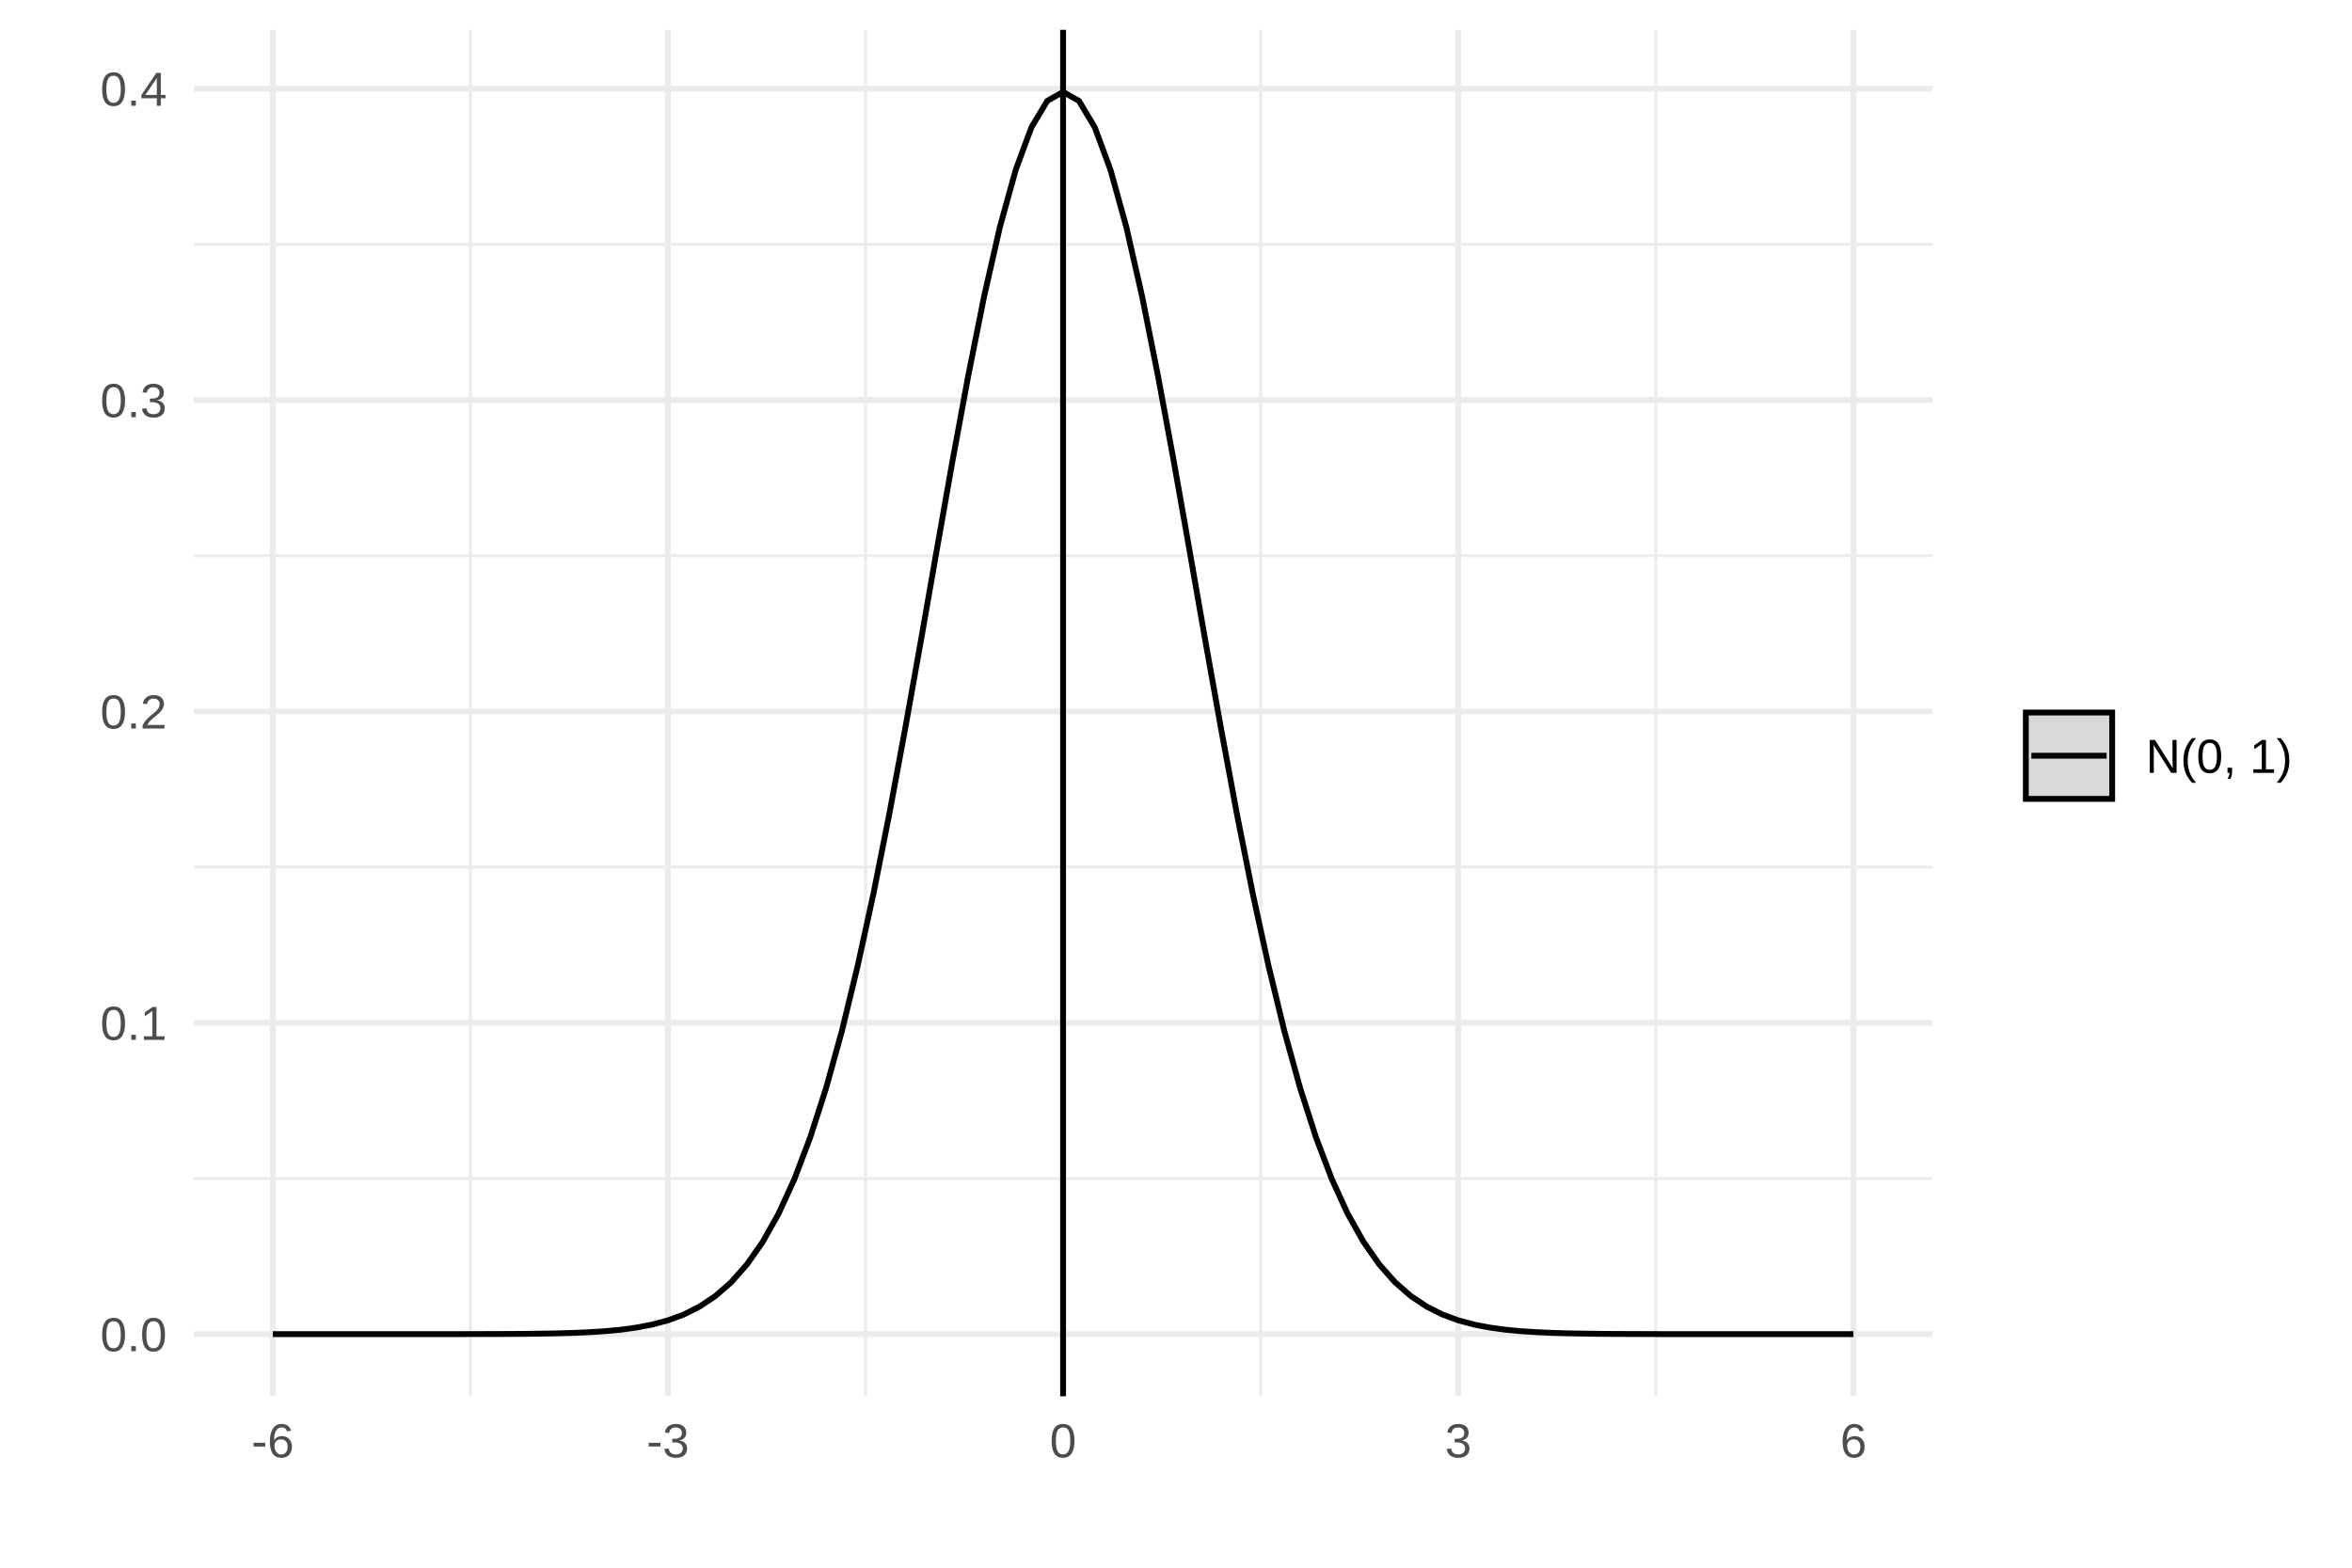
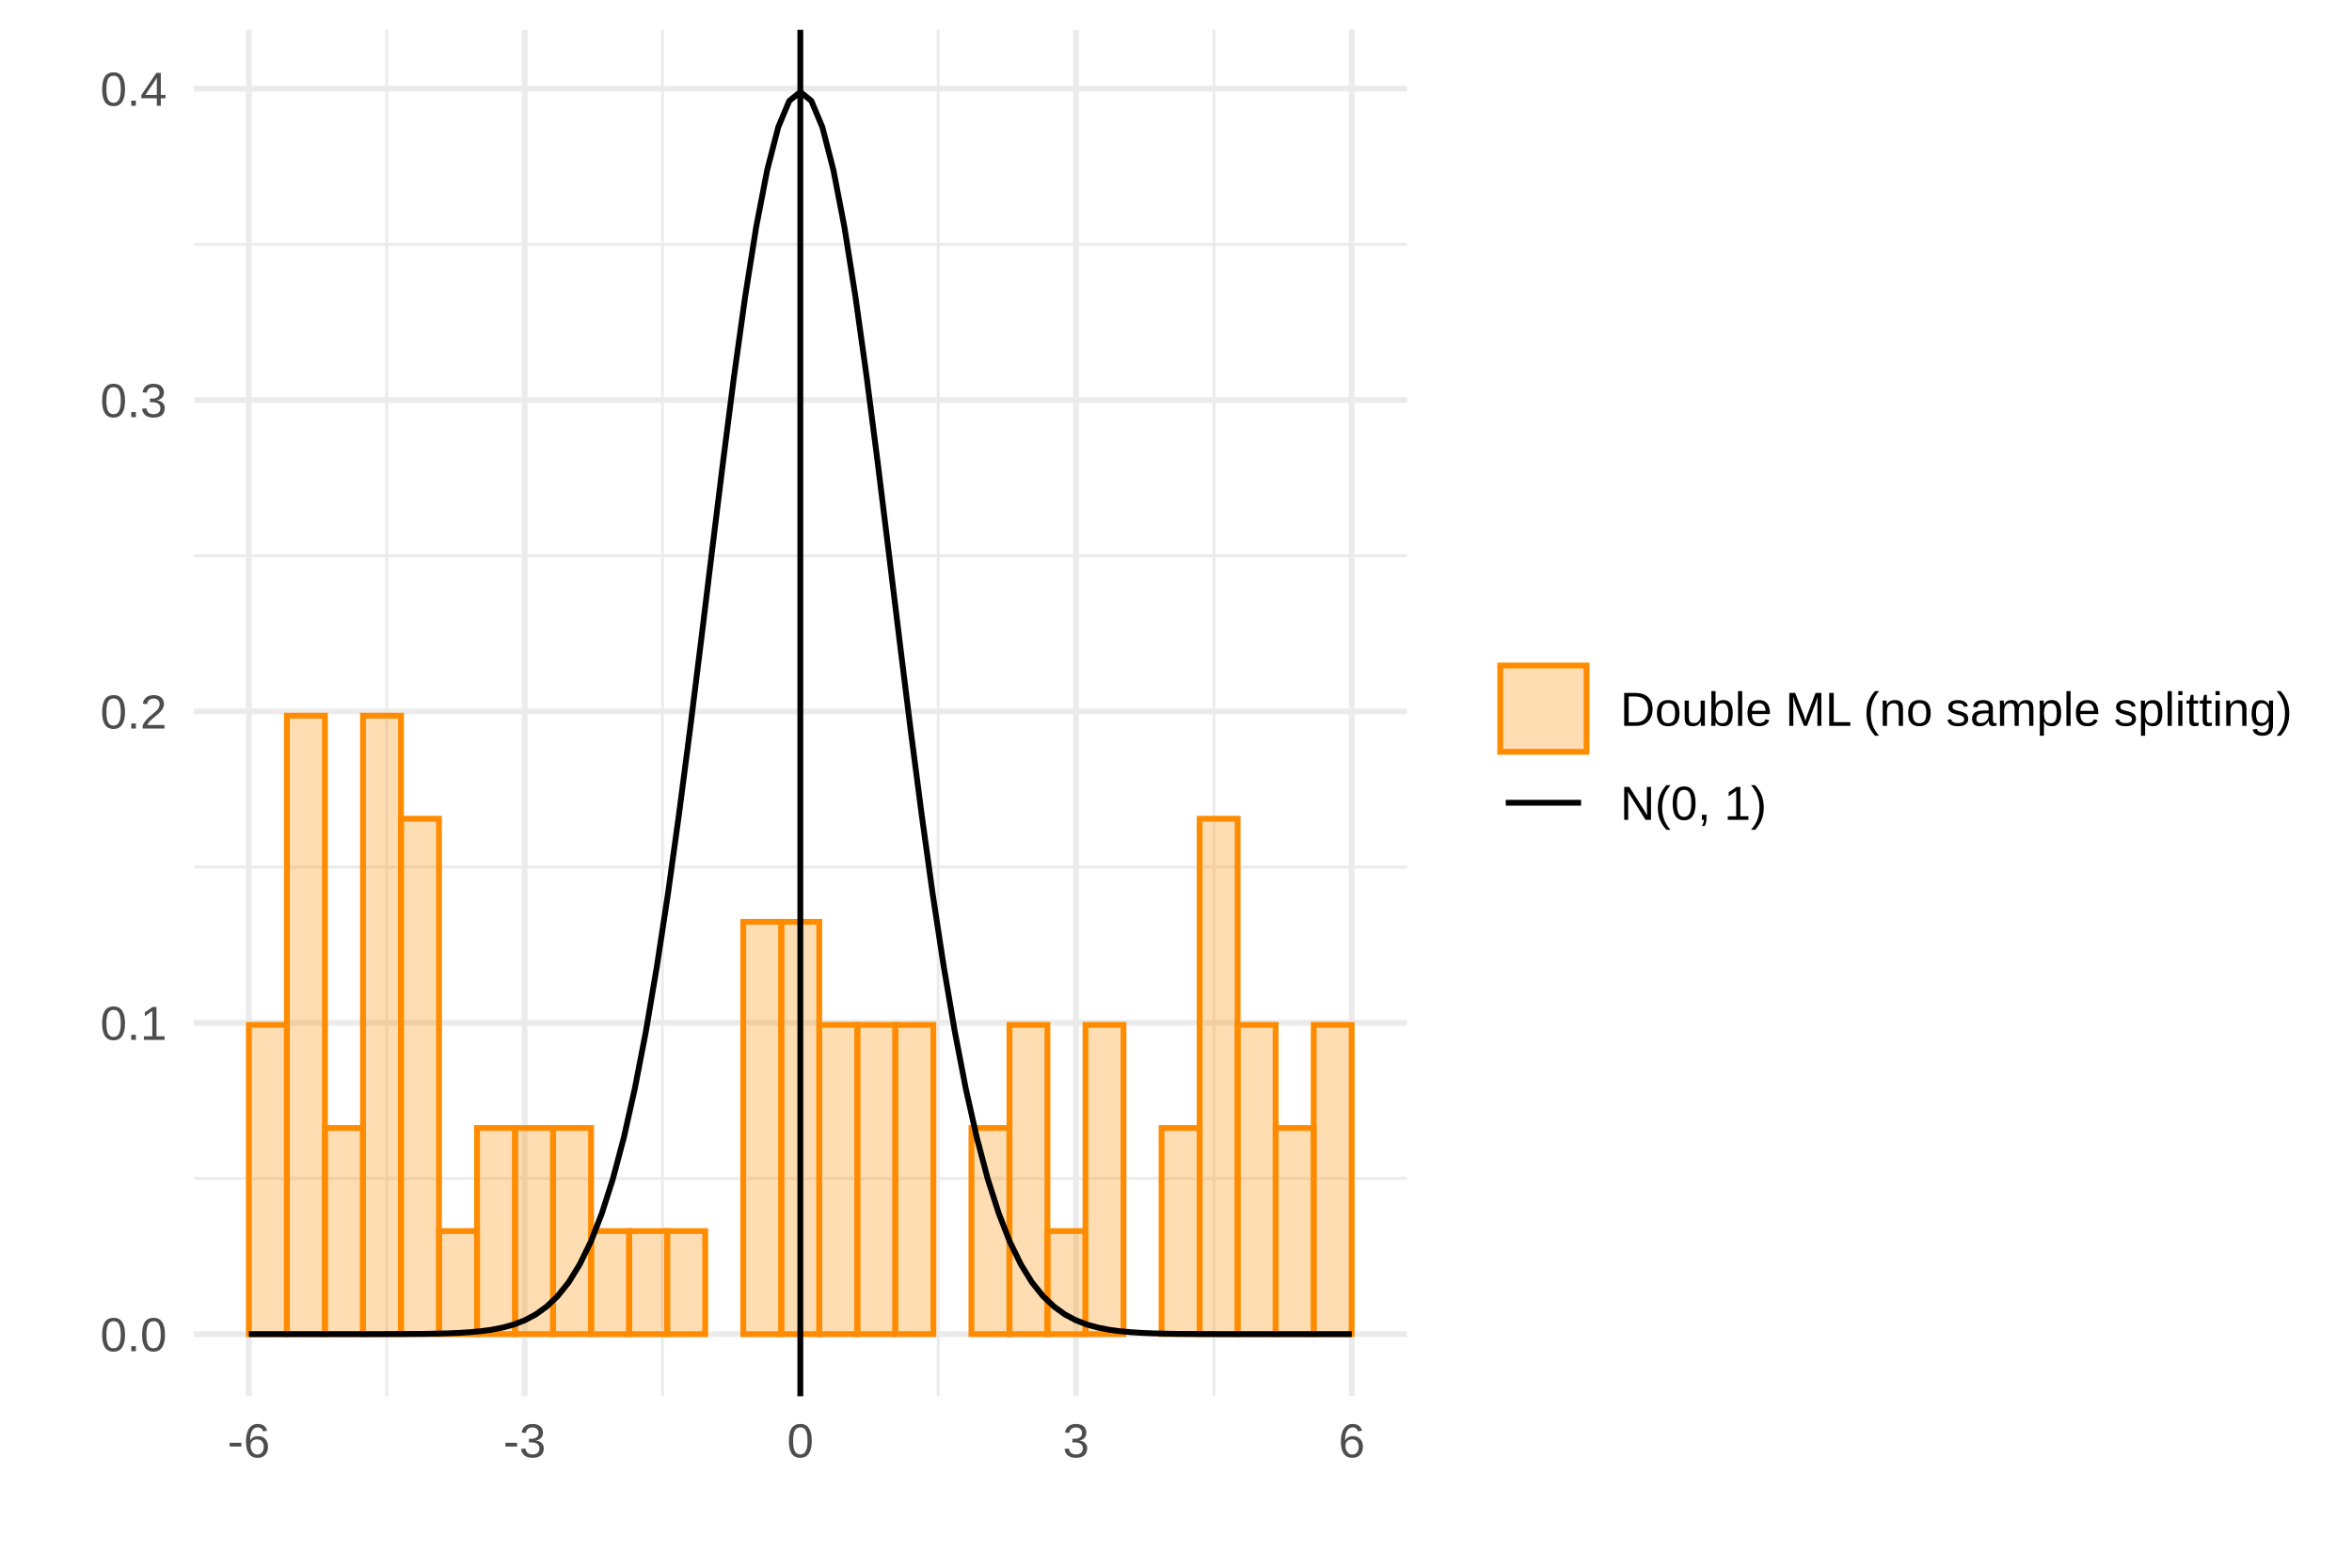
<svg xmlns="http://www.w3.org/2000/svg" class="svglite" width="432.00pt" height="288.00pt" viewBox="0 0 432.00 288.00">
  <defs>
    <style type="text/css">
    .svglite line, .svglite polyline, .svglite polygon, .svglite path, .svglite rect, .svglite circle {
      fill: none;
      stroke: #000000;
      stroke-linecap: round;
      stroke-linejoin: round;
      stroke-miterlimit: 10.00;
    }
    .svglite text {
      white-space: pre;
    }
  </style>
  </defs>
  <rect width="100%" height="100%" style="stroke: none; fill: none;" />
  <defs>
    <clipPath id="cpMC4wMHw0MzIuMDB8MC4wMHwyODguMDA=">
      <rect x="0.00" y="0.00" width="432.00" height="288.00" />
    </clipPath>
  </defs>
  <g clip-path="url(#cpMC4wMHw0MzIuMDB8MC4wMHwyODguMDA=)">
</g>
  <defs>
-     <clipPath id="cpMzUuNTl8MzU0Ljk0fDUuNDh8MjU2LjUw">
-       <rect x="35.59" y="5.48" width="319.36" height="251.02" />
+     <clipPath id="cpMzUuNTl8MjU4LjQxfDUuNDh8MjU2LjUw">
+       <rect x="35.59" y="5.48" width="222.82" height="251.02" />
    </clipPath>
  </defs>
-   <g clip-path="url(#cpMzUuNTl8MzU0Ljk0fDUuNDh8MjU2LjUw)">
-     <polyline points="35.59,216.49 354.94,216.49 " style="stroke-width: 0.53; stroke: #EBEBEB; stroke-linecap: butt;" />
-     <polyline points="35.59,159.29 354.94,159.29 " style="stroke-width: 0.53; stroke: #EBEBEB; stroke-linecap: butt;" />
-     <polyline points="35.59,102.09 354.94,102.09 " style="stroke-width: 0.53; stroke: #EBEBEB; stroke-linecap: butt;" />
-     <polyline points="35.59,44.89 354.94,44.89 " style="stroke-width: 0.53; stroke: #EBEBEB; stroke-linecap: butt;" />
-     <polyline points="86.39,256.50 86.39,5.48 " style="stroke-width: 0.53; stroke: #EBEBEB; stroke-linecap: butt;" />
-     <polyline points="158.97,256.50 158.97,5.48 " style="stroke-width: 0.53; stroke: #EBEBEB; stroke-linecap: butt;" />
-     <polyline points="231.56,256.50 231.56,5.48 " style="stroke-width: 0.53; stroke: #EBEBEB; stroke-linecap: butt;" />
-     <polyline points="304.14,256.50 304.14,5.48 " style="stroke-width: 0.53; stroke: #EBEBEB; stroke-linecap: butt;" />
-     <polyline points="35.59,245.09 354.94,245.09 " style="stroke-width: 1.07; stroke: #EBEBEB; stroke-linecap: butt;" />
-     <polyline points="35.59,187.89 354.94,187.89 " style="stroke-width: 1.07; stroke: #EBEBEB; stroke-linecap: butt;" />
-     <polyline points="35.59,130.69 354.94,130.69 " style="stroke-width: 1.07; stroke: #EBEBEB; stroke-linecap: butt;" />
-     <polyline points="35.59,73.49 354.94,73.49 " style="stroke-width: 1.07; stroke: #EBEBEB; stroke-linecap: butt;" />
-     <polyline points="35.59,16.28 354.94,16.28 " style="stroke-width: 1.07; stroke: #EBEBEB; stroke-linecap: butt;" />
-     <polyline points="50.10,256.50 50.10,5.48 " style="stroke-width: 1.07; stroke: #EBEBEB; stroke-linecap: butt;" />
-     <polyline points="122.68,256.50 122.68,5.48 " style="stroke-width: 1.07; stroke: #EBEBEB; stroke-linecap: butt;" />
-     <polyline points="195.26,256.50 195.26,5.48 " style="stroke-width: 1.07; stroke: #EBEBEB; stroke-linecap: butt;" />
-     <polyline points="267.85,256.50 267.85,5.48 " style="stroke-width: 1.07; stroke: #EBEBEB; stroke-linecap: butt;" />
-     <polyline points="340.43,256.50 340.43,5.48 " style="stroke-width: 1.07; stroke: #EBEBEB; stroke-linecap: butt;" />
-     <line x1="195.26" y1="256.50" x2="195.26" y2="5.48" style="stroke-width: 1.07; stroke-linecap: butt;" />
-     <polyline points="50.10,245.09 53.01,245.09 55.91,245.09 58.81,245.09 61.72,245.09 64.62,245.09 67.52,245.09 70.42,245.09 73.33,245.09 76.23,245.09 79.13,245.09 82.04,245.09 84.94,245.09 87.84,245.08 90.75,245.07 93.65,245.06 96.55,245.04 99.46,245.00 102.36,244.95 105.26,244.87 108.17,244.74 111.07,244.56 113.97,244.29 116.88,243.89 119.78,243.34 122.68,242.56 125.59,241.49 128.49,240.03 131.39,238.10 134.30,235.56 137.20,232.28 140.10,228.13 143.01,222.95 145.91,216.61 148.81,208.97 151.72,199.93 154.62,189.45 157.52,177.50 160.43,164.18 163.33,149.60 166.23,134.01 169.14,117.73 172.04,101.15 174.94,84.73 177.85,69.00 180.75,54.48 183.65,41.72 186.56,31.21 189.46,23.37 192.36,18.53 195.26,16.89 198.17,18.53 201.07,23.37 203.97,31.21 206.88,41.72 209.78,54.48 212.68,69.00 215.59,84.73 218.49,101.15 221.39,117.73 224.30,134.01 227.20,149.60 230.10,164.18 233.01,177.50 235.91,189.45 238.81,199.93 241.72,208.97 244.62,216.61 247.52,222.95 250.43,228.13 253.33,232.28 256.23,235.56 259.14,238.10 262.04,240.03 264.94,241.49 267.85,242.56 270.75,243.34 273.65,243.89 276.56,244.29 279.46,244.56 282.36,244.74 285.27,244.87 288.17,244.95 291.07,245.00 293.98,245.04 296.88,245.06 299.78,245.07 302.69,245.08 305.59,245.09 308.49,245.09 311.40,245.09 314.30,245.09 317.20,245.09 320.11,245.09 323.01,245.09 325.91,245.09 328.81,245.09 331.72,245.09 334.62,245.09 337.52,245.09 340.43,245.09 " style="stroke-width: 1.07; stroke-linecap: butt;" />
+   <g clip-path="url(#cpMzUuNTl8MjU4LjQxfDUuNDh8MjU2LjUw)">
+     <polyline points="35.59,216.49 258.41,216.49 " style="stroke-width: 0.53; stroke: #EBEBEB; stroke-linecap: butt;" />
+     <polyline points="35.59,159.29 258.41,159.29 " style="stroke-width: 0.53; stroke: #EBEBEB; stroke-linecap: butt;" />
+     <polyline points="35.59,102.09 258.41,102.09 " style="stroke-width: 0.53; stroke: #EBEBEB; stroke-linecap: butt;" />
+     <polyline points="35.59,44.89 258.41,44.89 " style="stroke-width: 0.53; stroke: #EBEBEB; stroke-linecap: butt;" />
+     <polyline points="71.03,256.50 71.03,5.48 " style="stroke-width: 0.53; stroke: #EBEBEB; stroke-linecap: butt;" />
+     <polyline points="121.68,256.50 121.68,5.48 " style="stroke-width: 0.53; stroke: #EBEBEB; stroke-linecap: butt;" />
+     <polyline points="172.32,256.50 172.32,5.48 " style="stroke-width: 0.53; stroke: #EBEBEB; stroke-linecap: butt;" />
+     <polyline points="222.96,256.50 222.96,5.48 " style="stroke-width: 0.53; stroke: #EBEBEB; stroke-linecap: butt;" />
+     <polyline points="35.59,245.09 258.41,245.09 " style="stroke-width: 1.07; stroke: #EBEBEB; stroke-linecap: butt;" />
+     <polyline points="35.59,187.89 258.41,187.89 " style="stroke-width: 1.07; stroke: #EBEBEB; stroke-linecap: butt;" />
+     <polyline points="35.59,130.69 258.41,130.69 " style="stroke-width: 1.07; stroke: #EBEBEB; stroke-linecap: butt;" />
+     <polyline points="35.59,73.49 258.41,73.49 " style="stroke-width: 1.07; stroke: #EBEBEB; stroke-linecap: butt;" />
+     <polyline points="35.59,16.28 258.41,16.28 " style="stroke-width: 1.07; stroke: #EBEBEB; stroke-linecap: butt;" />
+     <polyline points="45.71,256.50 45.71,5.48 " style="stroke-width: 1.07; stroke: #EBEBEB; stroke-linecap: butt;" />
+     <polyline points="96.36,256.50 96.36,5.48 " style="stroke-width: 1.07; stroke: #EBEBEB; stroke-linecap: butt;" />
+     <polyline points="147.00,256.50 147.00,5.48 " style="stroke-width: 1.07; stroke: #EBEBEB; stroke-linecap: butt;" />
+     <polyline points="197.64,256.50 197.64,5.48 " style="stroke-width: 1.07; stroke: #EBEBEB; stroke-linecap: butt;" />
+     <polyline points="248.28,256.50 248.28,5.48 " style="stroke-width: 1.07; stroke: #EBEBEB; stroke-linecap: butt;" />
+     <rect x="45.71" y="188.28" width="6.98" height="56.81" style="stroke-width: 1.07; stroke: #FF8C00; stroke-linecap: butt; stroke-linejoin: miter; fill: #FF8C00; fill-opacity: 0.30;" />
+     <rect x="52.70" y="131.47" width="6.98" height="113.62" style="stroke-width: 1.07; stroke: #FF8C00; stroke-linecap: butt; stroke-linejoin: miter; fill: #FF8C00; fill-opacity: 0.30;" />
+     <rect x="59.68" y="207.22" width="6.98" height="37.87" style="stroke-width: 1.07; stroke: #FF8C00; stroke-linecap: butt; stroke-linejoin: miter; fill: #FF8C00; fill-opacity: 0.30;" />
+     <rect x="66.67" y="131.47" width="6.98" height="113.62" style="stroke-width: 1.07; stroke: #FF8C00; stroke-linecap: butt; stroke-linejoin: miter; fill: #FF8C00; fill-opacity: 0.30;" />
+     <rect x="73.65" y="150.41" width="6.98" height="94.68" style="stroke-width: 1.07; stroke: #FF8C00; stroke-linecap: butt; stroke-linejoin: miter; fill: #FF8C00; fill-opacity: 0.30;" />
+     <rect x="80.64" y="226.16" width="6.98" height="18.94" style="stroke-width: 1.07; stroke: #FF8C00; stroke-linecap: butt; stroke-linejoin: miter; fill: #FF8C00; fill-opacity: 0.30;" />
+     <rect x="87.62" y="207.22" width="6.98" height="37.87" style="stroke-width: 1.07; stroke: #FF8C00; stroke-linecap: butt; stroke-linejoin: miter; fill: #FF8C00; fill-opacity: 0.30;" />
+     <rect x="94.61" y="207.22" width="6.98" height="37.87" style="stroke-width: 1.07; stroke: #FF8C00; stroke-linecap: butt; stroke-linejoin: miter; fill: #FF8C00; fill-opacity: 0.30;" />
+     <rect x="101.59" y="207.22" width="6.98" height="37.87" style="stroke-width: 1.07; stroke: #FF8C00; stroke-linecap: butt; stroke-linejoin: miter; fill: #FF8C00; fill-opacity: 0.30;" />
+     <rect x="108.58" y="226.16" width="6.98" height="18.94" style="stroke-width: 1.07; stroke: #FF8C00; stroke-linecap: butt; stroke-linejoin: miter; fill: #FF8C00; fill-opacity: 0.30;" />
+     <rect x="115.56" y="226.16" width="6.98" height="18.94" style="stroke-width: 1.07; stroke: #FF8C00; stroke-linecap: butt; stroke-linejoin: miter; fill: #FF8C00; fill-opacity: 0.30;" />
+     <rect x="122.55" y="226.16" width="6.98" height="18.94" style="stroke-width: 1.07; stroke: #FF8C00; stroke-linecap: butt; stroke-linejoin: miter; fill: #FF8C00; fill-opacity: 0.30;" />
+     <rect x="129.53" y="245.09" width="6.98" height="0.00" style="stroke-width: 1.07; stroke: #FF8C00; stroke-linecap: butt; stroke-linejoin: miter; fill: #FF8C00; fill-opacity: 0.30;" />
+     <rect x="136.52" y="169.35" width="6.98" height="75.75" style="stroke-width: 1.07; stroke: #FF8C00; stroke-linecap: butt; stroke-linejoin: miter; fill: #FF8C00; fill-opacity: 0.30;" />
+     <rect x="143.50" y="169.35" width="6.98" height="75.75" style="stroke-width: 1.07; stroke: #FF8C00; stroke-linecap: butt; stroke-linejoin: miter; fill: #FF8C00; fill-opacity: 0.30;" />
+     <rect x="150.49" y="188.28" width="6.98" height="56.81" style="stroke-width: 1.07; stroke: #FF8C00; stroke-linecap: butt; stroke-linejoin: miter; fill: #FF8C00; fill-opacity: 0.30;" />
+     <rect x="157.47" y="188.28" width="6.98" height="56.81" style="stroke-width: 1.07; stroke: #FF8C00; stroke-linecap: butt; stroke-linejoin: miter; fill: #FF8C00; fill-opacity: 0.30;" />
+     <rect x="164.46" y="188.28" width="6.98" height="56.81" style="stroke-width: 1.07; stroke: #FF8C00; stroke-linecap: butt; stroke-linejoin: miter; fill: #FF8C00; fill-opacity: 0.30;" />
+     <rect x="171.44" y="245.09" width="6.98" height="0.00" style="stroke-width: 1.07; stroke: #FF8C00; stroke-linecap: butt; stroke-linejoin: miter; fill: #FF8C00; fill-opacity: 0.30;" />
+     <rect x="178.43" y="207.22" width="6.98" height="37.87" style="stroke-width: 1.07; stroke: #FF8C00; stroke-linecap: butt; stroke-linejoin: miter; fill: #FF8C00; fill-opacity: 0.30;" />
+     <rect x="185.41" y="188.28" width="6.98" height="56.81" style="stroke-width: 1.07; stroke: #FF8C00; stroke-linecap: butt; stroke-linejoin: miter; fill: #FF8C00; fill-opacity: 0.30;" />
+     <rect x="192.40" y="226.16" width="6.98" height="18.94" style="stroke-width: 1.07; stroke: #FF8C00; stroke-linecap: butt; stroke-linejoin: miter; fill: #FF8C00; fill-opacity: 0.30;" />
+     <rect x="199.38" y="188.28" width="6.98" height="56.81" style="stroke-width: 1.07; stroke: #FF8C00; stroke-linecap: butt; stroke-linejoin: miter; fill: #FF8C00; fill-opacity: 0.30;" />
+     <rect x="206.37" y="245.09" width="6.98" height="0.00" style="stroke-width: 1.07; stroke: #FF8C00; stroke-linecap: butt; stroke-linejoin: miter; fill: #FF8C00; fill-opacity: 0.30;" />
+     <rect x="213.35" y="207.22" width="6.98" height="37.87" style="stroke-width: 1.07; stroke: #FF8C00; stroke-linecap: butt; stroke-linejoin: miter; fill: #FF8C00; fill-opacity: 0.30;" />
+     <rect x="220.34" y="150.41" width="6.98" height="94.68" style="stroke-width: 1.07; stroke: #FF8C00; stroke-linecap: butt; stroke-linejoin: miter; fill: #FF8C00; fill-opacity: 0.30;" />
+     <rect x="227.32" y="188.28" width="6.98" height="56.81" style="stroke-width: 1.07; stroke: #FF8C00; stroke-linecap: butt; stroke-linejoin: miter; fill: #FF8C00; fill-opacity: 0.30;" />
+     <rect x="234.31" y="207.22" width="6.98" height="37.87" style="stroke-width: 1.07; stroke: #FF8C00; stroke-linecap: butt; stroke-linejoin: miter; fill: #FF8C00; fill-opacity: 0.30;" />
+     <rect x="241.29" y="188.28" width="6.98" height="56.81" style="stroke-width: 1.07; stroke: #FF8C00; stroke-linecap: butt; stroke-linejoin: miter; fill: #FF8C00; fill-opacity: 0.30;" />
+     <line x1="147.00" y1="256.50" x2="147.00" y2="5.48" style="stroke-width: 1.07; stroke-linecap: butt;" />
+     <polyline points="45.71,245.09 47.74,245.09 49.77,245.09 51.79,245.09 53.82,245.09 55.84,245.09 57.87,245.09 59.89,245.09 61.92,245.09 63.94,245.09 65.97,245.09 68.00,245.09 70.02,245.09 72.05,245.08 74.07,245.07 76.10,245.06 78.12,245.04 80.15,245.00 82.18,244.95 84.20,244.87 86.23,244.74 88.25,244.56 90.28,244.29 92.30,243.89 94.33,243.34 96.36,242.56 98.38,241.49 100.41,240.03 102.43,238.10 104.46,235.56 106.48,232.28 108.51,228.13 110.53,222.95 112.56,216.61 114.59,208.97 116.61,199.93 118.64,189.45 120.66,177.50 122.69,164.18 124.71,149.60 126.74,134.01 128.77,117.73 130.79,101.15 132.82,84.73 134.84,69.00 136.87,54.48 138.89,41.72 140.92,31.21 142.94,23.37 144.97,18.53 147.00,16.89 149.02,18.53 151.05,23.37 153.07,31.21 155.10,41.72 157.12,54.48 159.15,69.00 161.18,84.73 163.20,101.15 165.23,117.73 167.25,134.01 169.28,149.60 171.30,164.18 173.33,177.50 175.36,189.45 177.38,199.93 179.41,208.97 181.43,216.61 183.46,222.95 185.48,228.13 187.51,232.28 189.53,235.56 191.56,238.10 193.59,240.03 195.61,241.49 197.64,242.56 199.66,243.34 201.69,243.89 203.71,244.29 205.74,244.56 207.77,244.74 209.79,244.87 211.82,244.95 213.84,245.00 215.87,245.04 217.89,245.06 219.92,245.07 221.94,245.08 223.97,245.09 226.00,245.09 228.02,245.09 230.05,245.09 232.07,245.09 234.10,245.09 236.12,245.09 238.15,245.09 240.18,245.09 242.20,245.09 244.23,245.09 246.25,245.09 248.28,245.09 " style="stroke-width: 1.07; stroke-linecap: butt;" />
  </g>
  <g clip-path="url(#cpMC4wMHw0MzIuMDB8MC4wMHwyODguMDA=)">
    <text x="30.65" y="248.24" text-anchor="end" style="font-size: 8.80px;fill: #4D4D4D; font-family: &quot;Arial&quot;;" textLength="12.24px" lengthAdjust="spacingAndGlyphs">0.0</text>
    <text x="30.65" y="191.04" text-anchor="end" style="font-size: 8.80px;fill: #4D4D4D; font-family: &quot;Arial&quot;;" textLength="12.24px" lengthAdjust="spacingAndGlyphs">0.1</text>
    <text x="30.65" y="133.84" text-anchor="end" style="font-size: 8.80px;fill: #4D4D4D; font-family: &quot;Arial&quot;;" textLength="12.24px" lengthAdjust="spacingAndGlyphs">0.2</text>
    <text x="30.65" y="76.64" text-anchor="end" style="font-size: 8.80px;fill: #4D4D4D; font-family: &quot;Arial&quot;;" textLength="12.24px" lengthAdjust="spacingAndGlyphs">0.3</text>
    <text x="30.65" y="19.43" text-anchor="end" style="font-size: 8.80px;fill: #4D4D4D; font-family: &quot;Arial&quot;;" textLength="12.24px" lengthAdjust="spacingAndGlyphs">0.4</text>
-     <text x="50.10" y="267.74" text-anchor="middle" style="font-size: 8.80px;fill: #4D4D4D; font-family: &quot;Arial&quot;;" textLength="7.83px" lengthAdjust="spacingAndGlyphs">-6</text>
-     <text x="122.68" y="267.74" text-anchor="middle" style="font-size: 8.80px;fill: #4D4D4D; font-family: &quot;Arial&quot;;" textLength="7.83px" lengthAdjust="spacingAndGlyphs">-3</text>
-     <text x="195.26" y="267.74" text-anchor="middle" style="font-size: 8.80px;fill: #4D4D4D; font-family: &quot;Arial&quot;;" textLength="4.90px" lengthAdjust="spacingAndGlyphs">0</text>
-     <text x="267.85" y="267.74" text-anchor="middle" style="font-size: 8.80px;fill: #4D4D4D; font-family: &quot;Arial&quot;;" textLength="4.90px" lengthAdjust="spacingAndGlyphs">3</text>
-     <text x="340.43" y="267.74" text-anchor="middle" style="font-size: 8.80px;fill: #4D4D4D; font-family: &quot;Arial&quot;;" textLength="4.90px" lengthAdjust="spacingAndGlyphs">6</text>
-     <rect x="372.09" y="130.90" width="15.86" height="15.86" style="stroke-width: 1.07; stroke-linecap: butt; stroke-linejoin: miter; fill: #7F7F7F; fill-opacity: 0.30;" />
-     <line x1="373.11" y1="138.83" x2="386.93" y2="138.83" style="stroke-width: 1.07; stroke-linecap: butt;" />
-     <text x="394.14" y="141.98" style="font-size: 8.80px; font-family: &quot;Arial&quot;;" textLength="26.90px" lengthAdjust="spacingAndGlyphs">N(0, 1)</text>
+     <text x="45.71" y="267.74" text-anchor="middle" style="font-size: 8.80px;fill: #4D4D4D; font-family: &quot;Arial&quot;;" textLength="7.83px" lengthAdjust="spacingAndGlyphs">-6</text>
+     <text x="96.36" y="267.74" text-anchor="middle" style="font-size: 8.80px;fill: #4D4D4D; font-family: &quot;Arial&quot;;" textLength="7.83px" lengthAdjust="spacingAndGlyphs">-3</text>
+     <text x="147.00" y="267.74" text-anchor="middle" style="font-size: 8.80px;fill: #4D4D4D; font-family: &quot;Arial&quot;;" textLength="4.90px" lengthAdjust="spacingAndGlyphs">0</text>
+     <text x="197.64" y="267.74" text-anchor="middle" style="font-size: 8.80px;fill: #4D4D4D; font-family: &quot;Arial&quot;;" textLength="4.90px" lengthAdjust="spacingAndGlyphs">3</text>
+     <text x="248.28" y="267.74" text-anchor="middle" style="font-size: 8.80px;fill: #4D4D4D; font-family: &quot;Arial&quot;;" textLength="4.90px" lengthAdjust="spacingAndGlyphs">6</text>
+     <rect x="275.55" y="122.26" width="15.86" height="15.86" style="stroke-width: 1.07; stroke: #FF8C00; stroke-linecap: butt; stroke-linejoin: miter; fill: #FF8C00; fill-opacity: 0.30;" />
+     <line x1="276.57" y1="147.47" x2="290.40" y2="147.47" style="stroke-width: 1.07; stroke-linecap: butt;" />
+     <text x="297.60" y="133.34" style="font-size: 8.80px; font-family: &quot;Arial&quot;;" textLength="123.44px" lengthAdjust="spacingAndGlyphs">Double ML (no sample splitting)</text>
+     <text x="297.60" y="150.62" style="font-size: 8.80px; font-family: &quot;Arial&quot;;" textLength="26.90px" lengthAdjust="spacingAndGlyphs">N(0, 1)</text>
  </g>
</svg>
